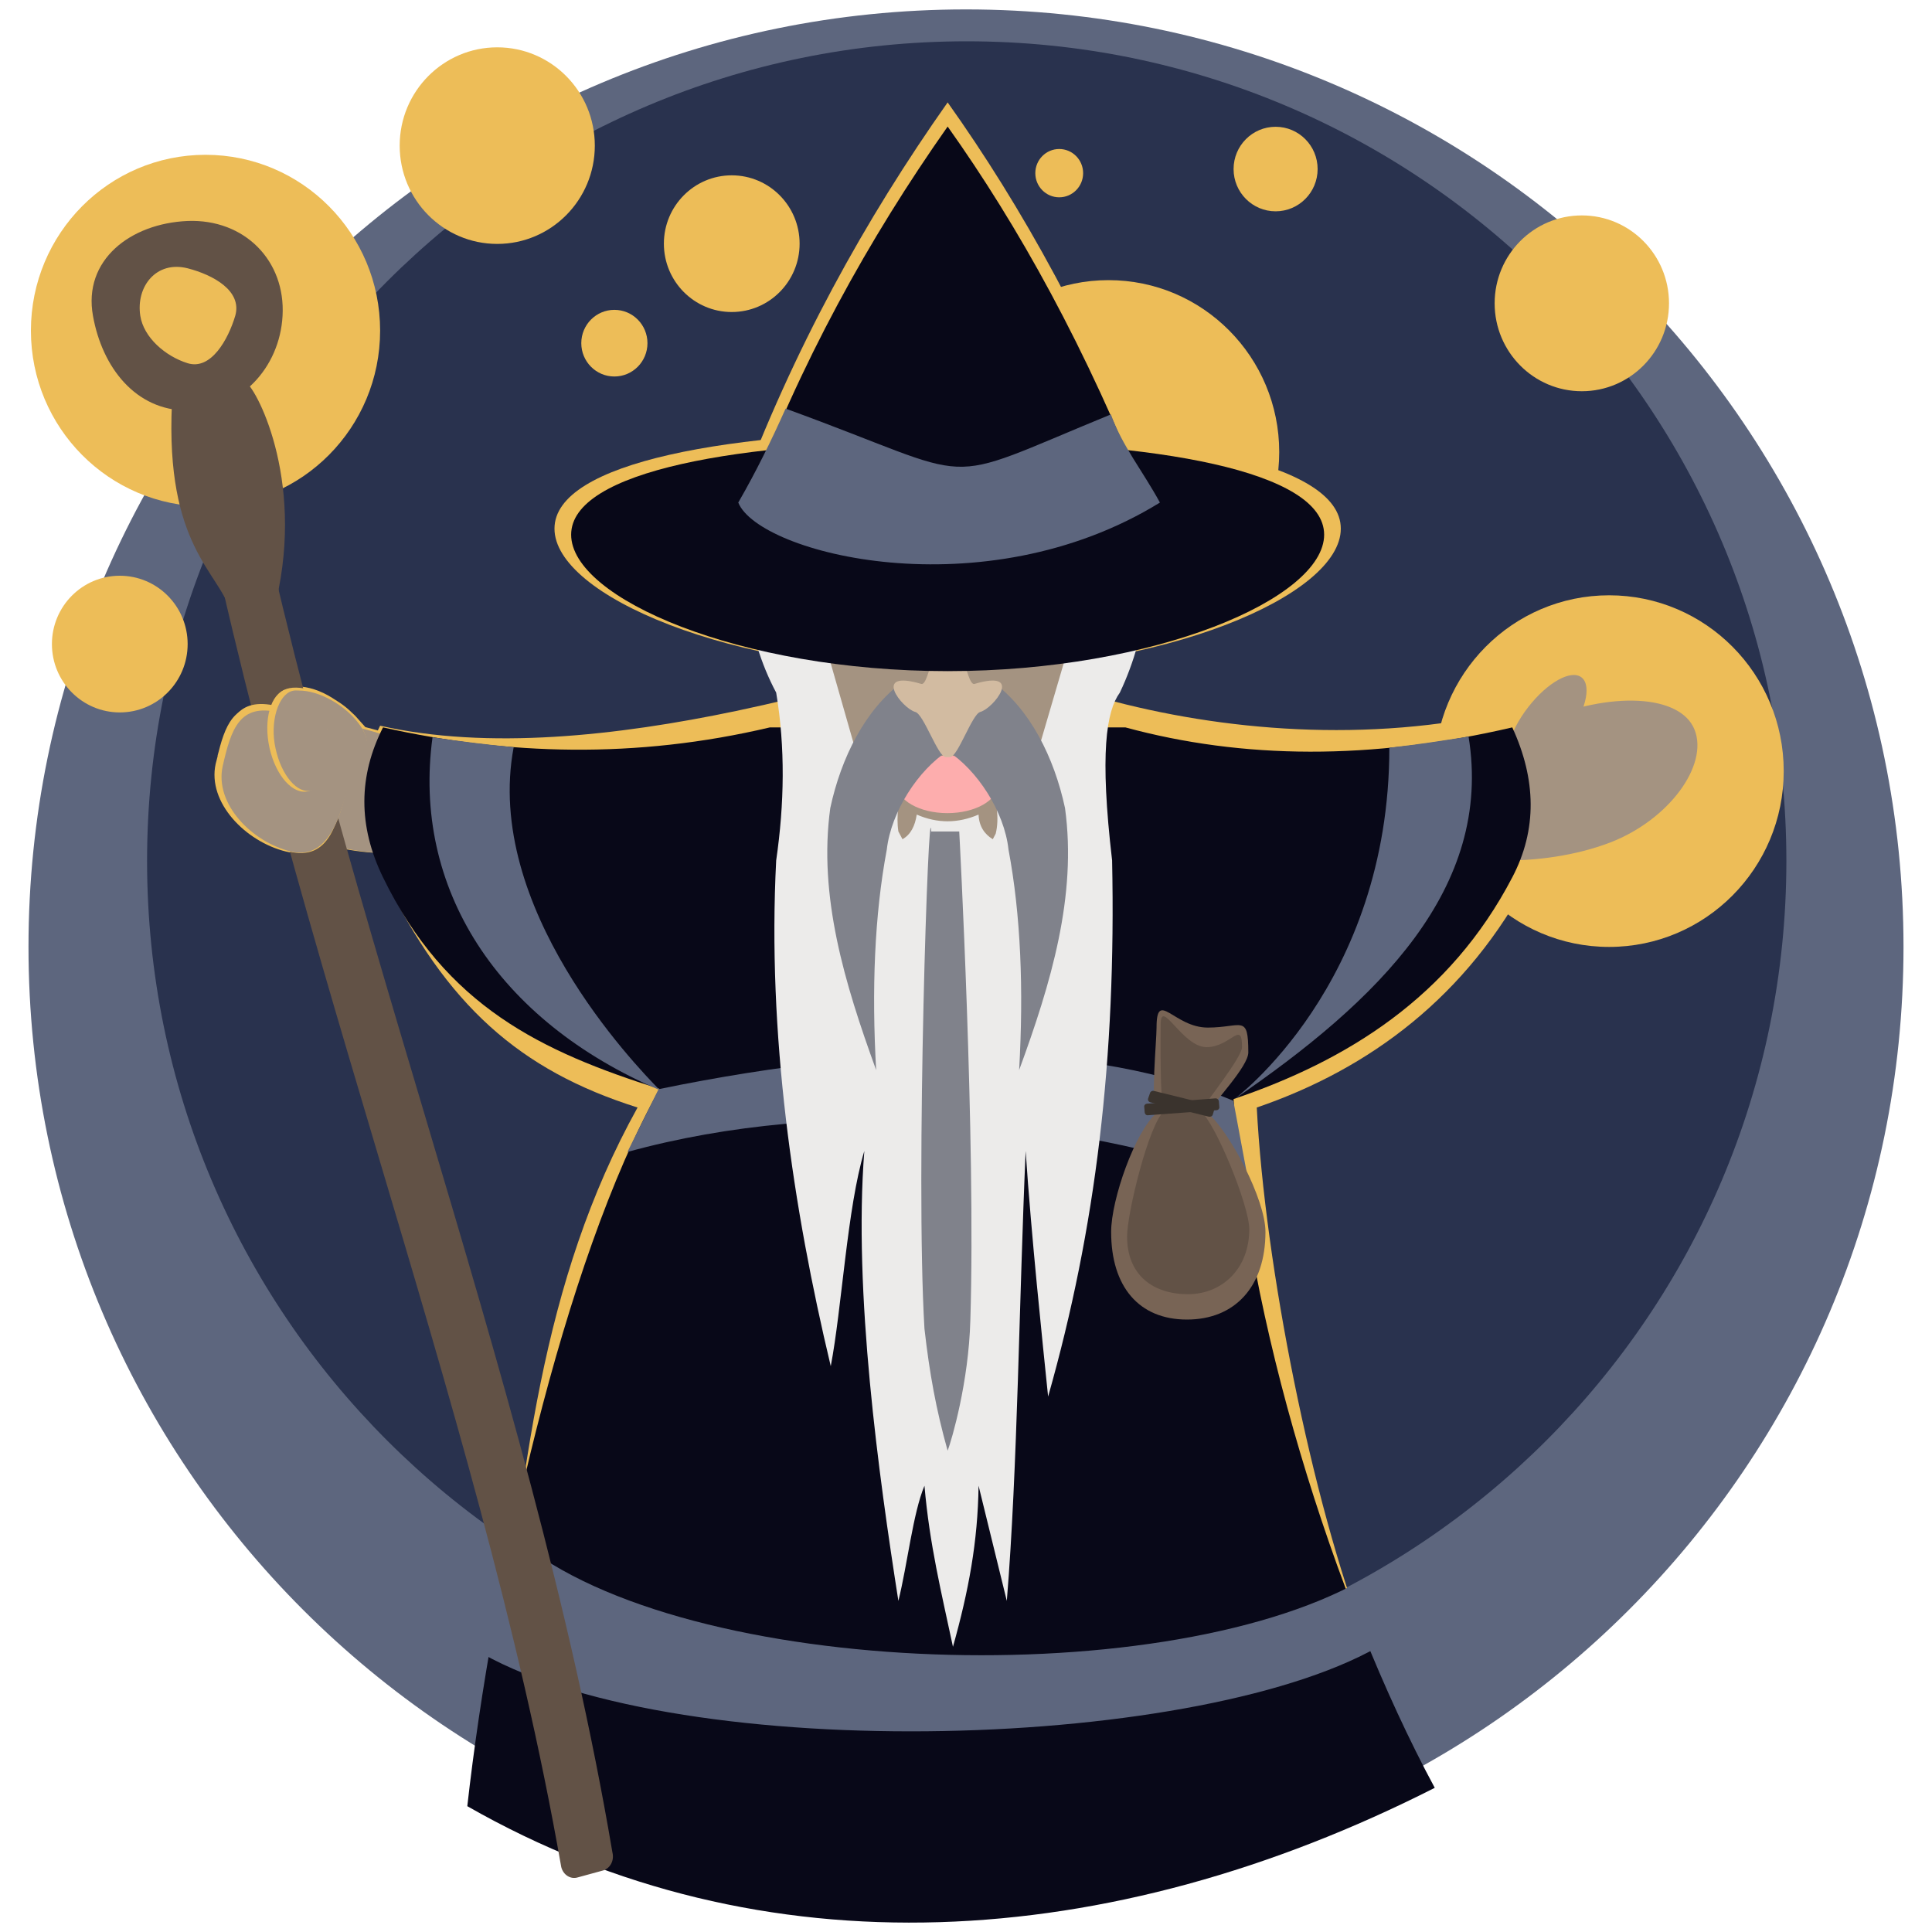
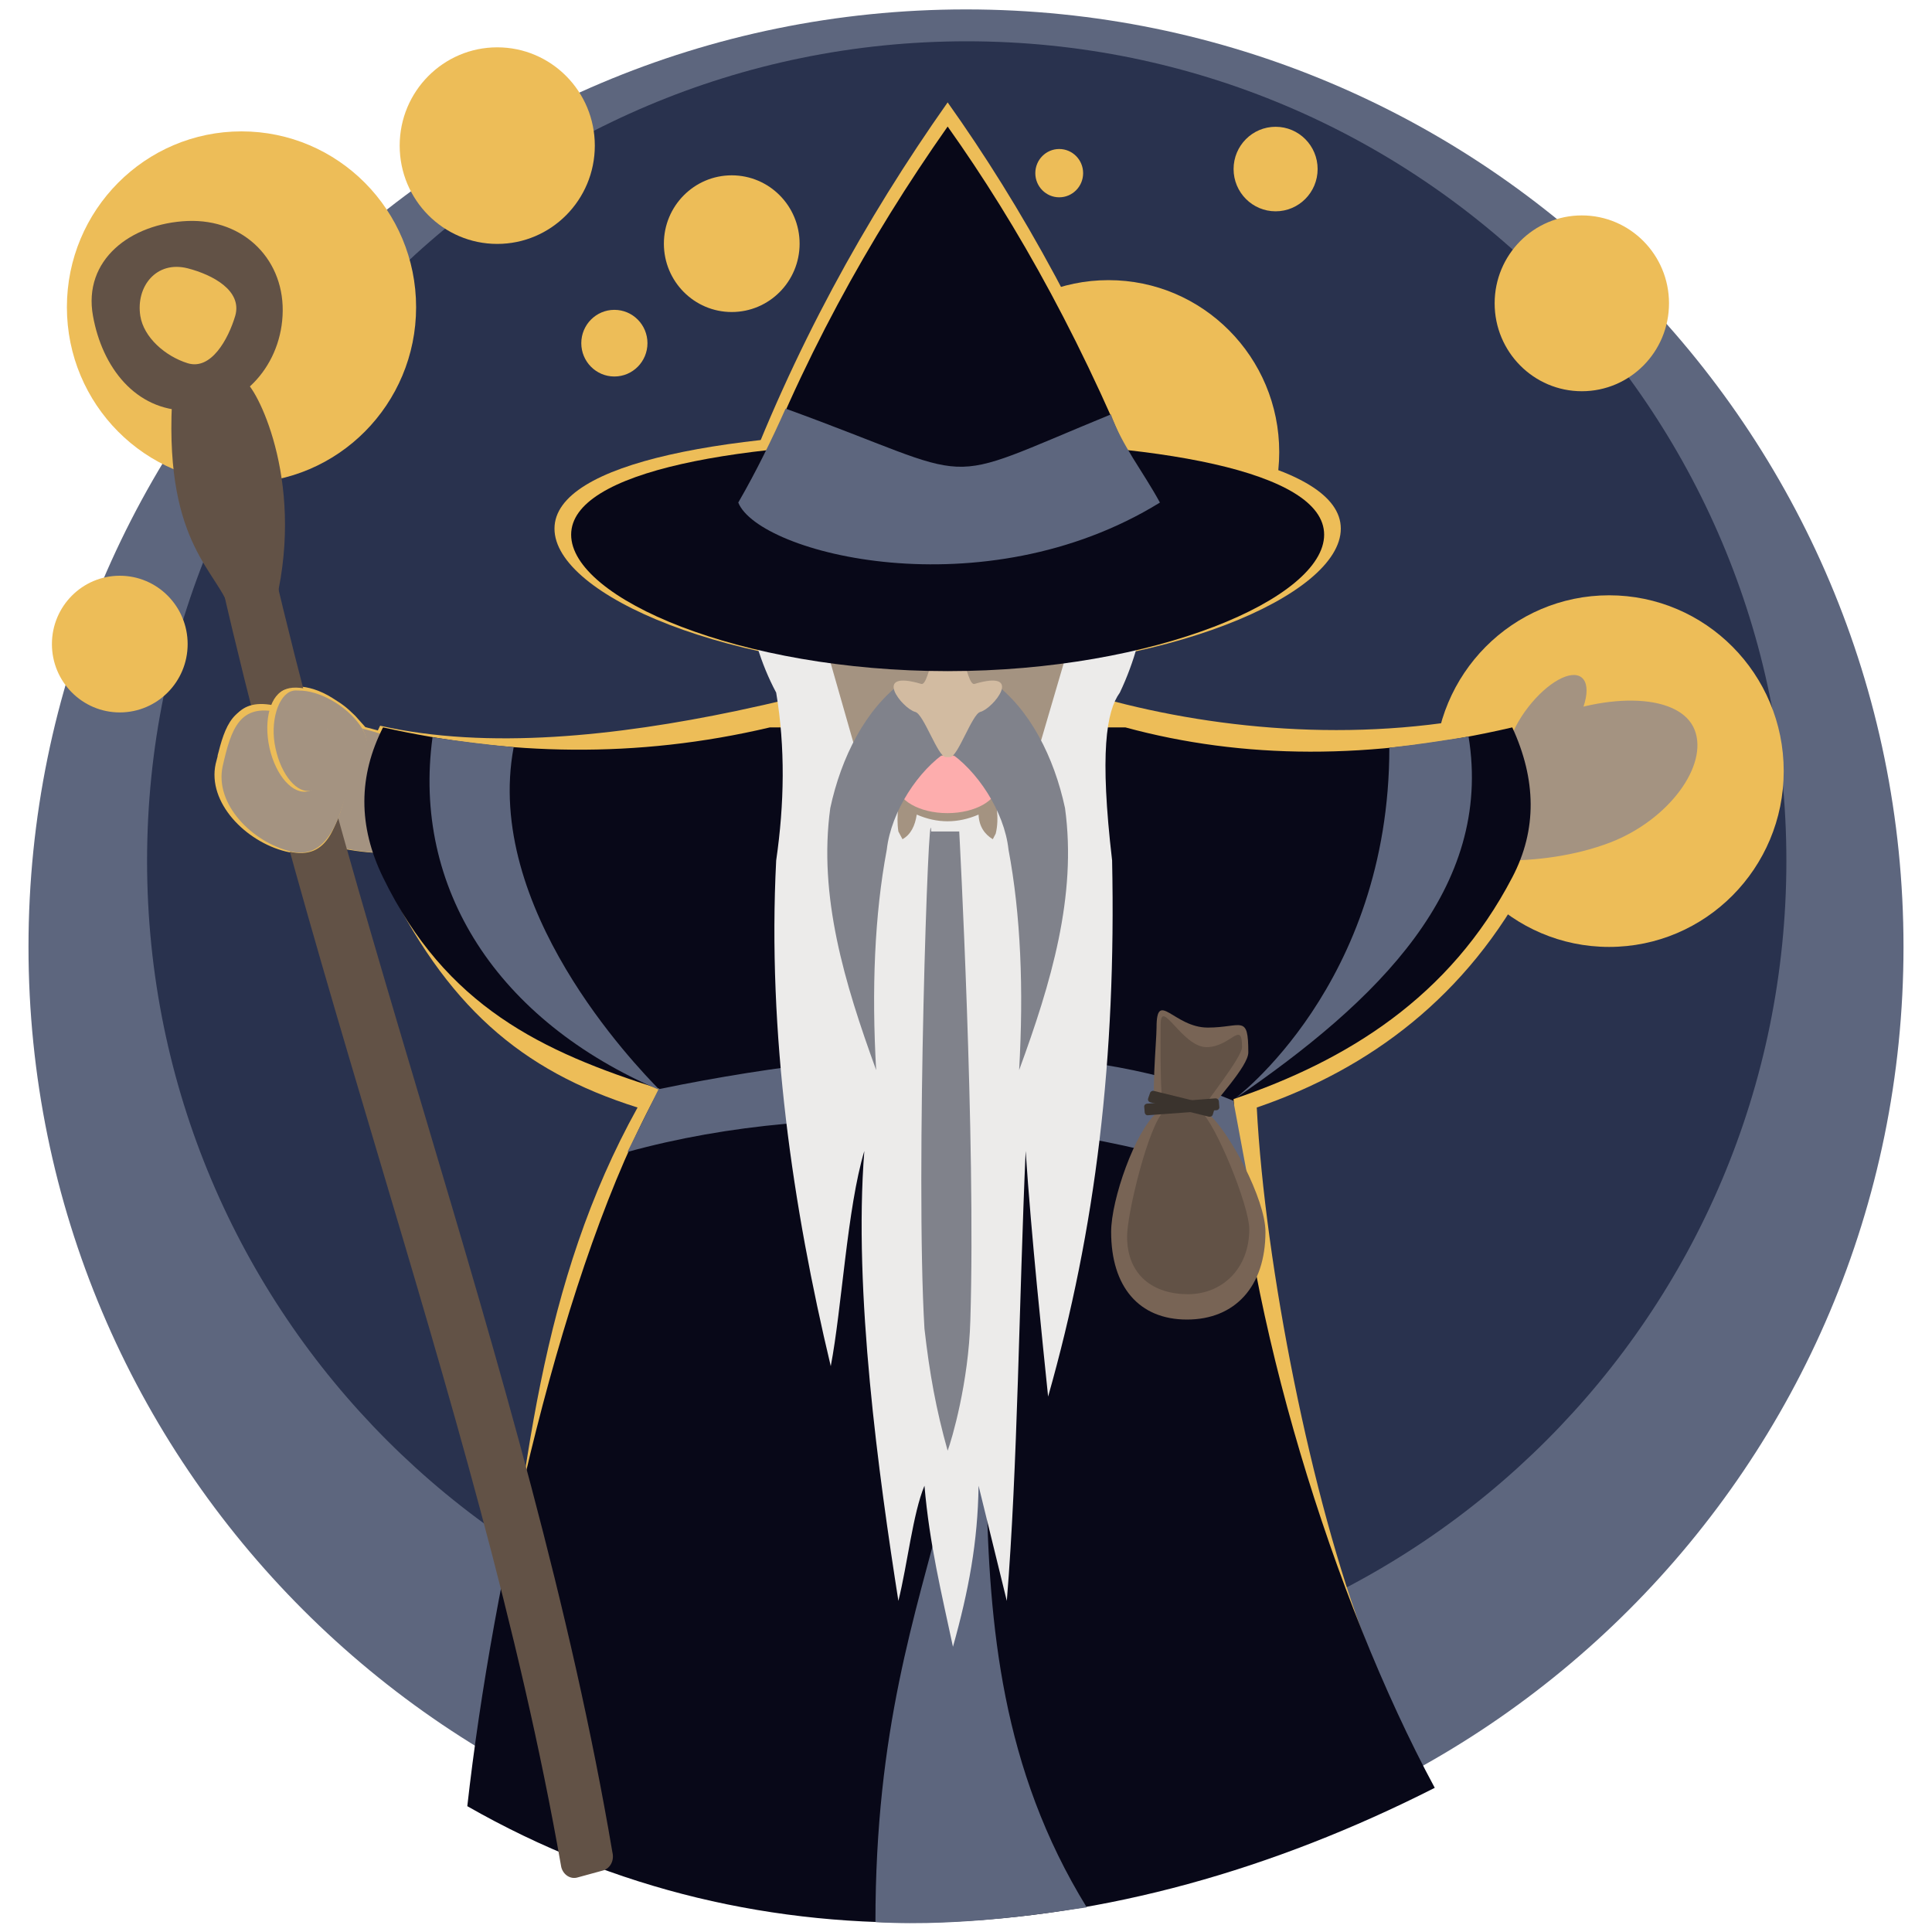
<svg xmlns="http://www.w3.org/2000/svg" width="100%" height="100%" viewBox="0 0 8 8" version="1.1" xml:space="preserve" style="fill-rule:evenodd;clip-rule:evenodd;stroke-linejoin:round;stroke-miterlimit:2;">
  <g>
    <g>
+       <circle cx="4" cy="3.921" r="3.882" style="fill:#5d667e;" />
+       <circle cx="4.003" cy="3.565" r="3.394" style="fill:#29324e;" />
+       <path d="M1.136,2.935c-0.006,-0.021 -0.005,-0.041 0.004,-0.056c0.029,-0.05 0.137,-0.052 0.236,0.011c0.045,0.028 0.058,0.038 0.095,0.074l0.042,0.047c0.288,0.07 0.463,0.228 0.432,0.367c-0.03,0.138 -0.289,0.195 -0.577,0.125c-0.013,-0.003 -0.026,-0.007 -0.039,-0.01c-0.033,0.034 -0.079,0.049 -0.145,0.033c-0.167,-0.041 -0.326,-0.203 -0.291,-0.363c0.003,-0.01 0.005,-0.021 0.008,-0.031c-0,-0.002 0,-0.004 0.001,-0.007c0.001,-0.004 0.002,-0.008 0.003,-0.011c0.033,-0.132 0.078,-0.216 0.227,-0.18c0.001,0 0.003,0 0.004,0.001Z" style="fill:#edbd58;" />
      <g>
+         <path d="M3.924,1.784c0.899,0 1.628,0.129 1.628,0.405c0,0.276 -0.729,0.59 -1.628,0.59c-0.899,-0 -1.628,-0.314 -1.628,-0.59c-0,-0.276 0.729,-0.405 1.628,-0.405Z" style="fill:#edbd58;" />
+         <path d="M3.924,0.424c0.303,0.426 0.599,0.952 0.868,1.637c-0.265,0.347 -1.479,0.308 -1.736,0c0.229,-0.615 0.526,-1.152 0.868,-1.637Z" style="fill:#edbd58;" />
+       </g>
+       <path d="M3.925,3.005l0.645,-0.112c0.486,0.133 1.093,0.187 1.677,0.051c0.098,0.216 0.193,0.486 0.089,0.684c-0.26,0.497 -0.664,0.798 -1.132,0.958c0.034,0.656 0.227,1.627 0.452,2.212c0.078,0.204 -2.376,0.923 -3.597,0.223c0.105,-0.928 0.18,-1.713 0.581,-2.435c-0.488,-0.154 -0.792,-0.423 -1.052,-0.958c-0.104,-0.213 -0.115,-0.421 -0.014,-0.623c0.446,0.101 0.982,0.042 1.474,-0.061c0.076,-0.016 0.151,-0.033 0.226,-0.051l0.651,0.112Z" style="fill:#edbd58;" />
+       <ellipse cx="6.663" cy="3.193" rx="0.723" ry="0.728" style="fill:#edbd58;" />
+       <ellipse cx="1" cy="1.272" rx="0.723" ry="0.728" style="fill:#edbd58;" />
+       <ellipse cx="6.55" cy="1.256" rx="0.361" ry="0.364" style="fill:#edbd58;" />
+       <ellipse cx="3.03" cy="1.009" rx="0.281" ry="0.283" style="fill:#edbd58;" />
+       <ellipse cx="0.496" cy="2.667" rx="0.281" ry="0.283" style="fill:#edbd58;" />
+       <ellipse cx="5.282" cy="0.7" rx="0.174" ry="0.175" style="fill:#edbd58;" />
+       <ellipse cx="4.59" cy="1.872" rx="0.707" ry="0.712" style="fill:#edbd58;" />
+       <ellipse cx="2.059" cy="0.603" rx="0.404" ry="0.407" style="fill:#edbd58;" />
+       <path d="M1.946,3.382c-0.03,0.135 -0.282,0.189 -0.562,0.122c-0.28,-0.068 -0.483,-0.233 -0.453,-0.368c0.03,-0.134 0.281,-0.189 0.561,-0.121c0.28,0.067 0.483,0.232 0.454,0.367Z" style="fill:#a49381;" />
+       <path d="M5.937,3.488c0.053,0.087 0.442,0.112 0.732,0c0.242,-0.094 0.406,-0.319 0.348,-0.466c-0.058,-0.147 -0.348,-0.162 -0.646,-0.034c-0.298,0.129 -0.517,0.364 -0.434,0.5Z" style="fill:#a49381;" />
+       <path d="M6.55,2.806c-0.043,-0.036 -0.142,0.019 -0.222,0.122c-0.08,0.103 -0.11,0.216 -0.067,0.252c0.043,0.036 0.142,-0.018 0.222,-0.121c0.08,-0.104 0.11,-0.217 0.067,-0.253Z" style="fill:#a49381;" />
+       <path d="M3.188,3.012l1.472,-0c0.486,0.132 1.018,0.136 1.602,-0c0.099,0.215 0.104,0.423 0,0.621c-0.259,0.497 -0.685,0.759 -1.154,0.918c0.046,0.884 0.412,2.071 0.833,2.852c-1.348,0.684 -2.785,0.774 -4.006,0.076c0.104,-0.928 0.395,-2.249 0.796,-2.97c-0.488,-0.154 -0.885,-0.342 -1.145,-0.876c-0.104,-0.213 -0.102,-0.42 -0,-0.621c0.515,0.115 1.047,0.131 1.602,-0Z" style="fill:#080818;" />
+       <ellipse cx="3.924" cy="2.763" rx="0.585" ry="0.763" style="fill:#a49381;" />
+       <ellipse cx="3.923" cy="3.248" rx="0.209" ry="0.119" style="fill:#fdadad;" />
+       <path d="M5.107,4.558c-0.579,-0.242 -1.381,-0.253 -2.38,-0.048l-0.129,0.26c0.842,-0.232 1.832,-0.145 2.571,0.121l-0.062,-0.333Z" style="fill:#5d667e;" />
+       <path d="M1.791,3.053c-0.085,0.625 0.268,1.173 0.941,1.461c-0.106,-0.108 -0.73,-0.757 -0.605,-1.42c-0.115,-0.011 -0.227,-0.025 -0.336,-0.041Z" style="fill:#5d667e;" />
+       <path d="M4.5,7.898c-0.707,-1.148 -0.203,-2.368 -0.594,-3.398c0.384,1.574 -0.281,1.858 -0.281,3.459c0.375,0.023 0.79,-0.05 0.875,-0.061Z" style="fill:#5d667e;" />
+       <path d="M6.081,3.05c0.102,0.628 -0.374,1.094 -0.971,1.502c-0,-0 0.643,-0.474 0.643,-1.456c0.126,-0.014 0.204,-0.027 0.328,-0.046Z" style="fill:#5d667e;" />
+       <path d="M4.755,2.478c-0.025,0.13 -0.056,0.26 -0.118,0.39c-0.056,0.077 -0.084,0.25 -0.032,0.695c0.017,0.818 -0.067,1.523 -0.265,2.22c-0.024,-0.235 -0.069,-0.659 -0.093,-1.017c-0.027,0.61 -0.033,1.311 -0.078,1.863l-0.117,-0.477c-0.003,0.232 -0.041,0.435 -0.106,0.667c-0.048,-0.225 -0.097,-0.424 -0.118,-0.667c-0.048,0.115 -0.07,0.324 -0.108,0.477c-0.081,-0.517 -0.187,-1.279 -0.141,-1.863c-0.071,0.235 -0.093,0.651 -0.139,0.891c-0.157,-0.657 -0.263,-1.376 -0.226,-2.094c0.034,-0.235 0.038,-0.467 -0,-0.695c-0.065,-0.122 -0.103,-0.253 -0.121,-0.39l0.208,-0.217l0.233,0.815l0.182,-0.208l0.208,0.165l0.208,-0.165l0.176,0.208l0.239,-0.815l0.208,0.217Zm-1.021,0.765c-0.011,0.068 -0.024,0.136 -0.014,0.2l0.017,0.032c0.034,-0.019 0.052,-0.055 0.059,-0.102c0.085,0.037 0.17,0.037 0.256,0c0.002,0.048 0.024,0.081 0.059,0.102l0.012,-0.023c0.016,-0.064 0.002,-0.136 -0.015,-0.209l-0.184,-0.14l-0.19,0.14Z" style="fill:#ecebea;" />
+       <g>
+         <path d="M3.856,3.443l0.116,0c-0,0 0.069,1.276 0.046,2.024c-0.007,0.257 -0.077,0.495 -0.094,0.54c-0.048,-0.171 -0.075,-0.32 -0.096,-0.505c-0.038,-0.636 0.018,-2.251 0.028,-2.059Z" style="fill:#80828b;" />
        <g>
-           <circle cx="4" cy="3.921" r="3.882" style="fill:#5d667e;" />
-           <circle cx="4.003" cy="3.565" r="3.394" style="fill:#29324e;" />
-           <path d="M1.136,2.935c-0.006,-0.021 -0.005,-0.041 0.004,-0.056c0.029,-0.05 0.137,-0.052 0.236,0.011c0.045,0.028 0.058,0.038 0.095,0.074l0.042,0.047c0.288,0.07 0.463,0.228 0.432,0.367c-0.03,0.138 -0.289,0.195 -0.577,0.125c-0.013,-0.003 -0.026,-0.007 -0.039,-0.01c-0.033,0.034 -0.079,0.049 -0.145,0.033c-0.167,-0.041 -0.326,-0.203 -0.291,-0.363c0.003,-0.01 0.005,-0.021 0.008,-0.031c-0,-0.002 0,-0.004 0.001,-0.007c0.001,-0.004 0.002,-0.008 0.003,-0.011c0.033,-0.132 0.078,-0.216 0.227,-0.18c0.001,0 0.003,0 0.004,0.001Z" style="fill:#edbd58;" />
-           <g>
-             <path d="M3.924,1.784c0.899,0 1.628,0.129 1.628,0.405c0,0.276 -0.729,0.59 -1.628,0.59c-0.899,-0 -1.628,-0.314 -1.628,-0.59c-0,-0.276 0.729,-0.405 1.628,-0.405Z" style="fill:#edbd58;" />
-             <path d="M3.924,0.424c0.303,0.426 0.599,0.952 0.868,1.637c-0.265,0.347 -1.479,0.308 -1.736,0c0.229,-0.615 0.526,-1.152 0.868,-1.637Z" style="fill:#edbd58;" />
-           </g>
-           <path d="M3.925,3.005l0.645,-0.112c0.486,0.133 1.093,0.187 1.677,0.051c0.098,0.216 0.193,0.486 0.089,0.684c-0.26,0.497 -0.664,0.798 -1.132,0.958c0.034,0.656 0.227,1.627 0.452,2.212c0.078,0.204 -2.376,0.923 -3.597,0.223c0.105,-0.928 0.18,-1.713 0.581,-2.435c-0.488,-0.154 -0.792,-0.423 -1.052,-0.958c-0.104,-0.213 -0.115,-0.421 -0.014,-0.623c0.446,0.101 0.982,0.042 1.474,-0.061c0.076,-0.016 0.151,-0.033 0.226,-0.051l0.651,0.112Z" style="fill:#edbd58;" />
-           <ellipse cx="6.663" cy="3.193" rx="0.723" ry="0.728" style="fill:#edbd58;" />
-           <ellipse cx="0.851" cy="1.369" rx="0.723" ry="0.728" style="fill:#edbd58;" />
-           <ellipse cx="6.55" cy="1.256" rx="0.361" ry="0.364" style="fill:#edbd58;" />
-           <ellipse cx="3.03" cy="1.009" rx="0.281" ry="0.283" style="fill:#edbd58;" />
-           <ellipse cx="0.496" cy="2.667" rx="0.281" ry="0.283" style="fill:#edbd58;" />
-           <ellipse cx="5.282" cy="0.7" rx="0.174" ry="0.175" style="fill:#edbd58;" />
-           <ellipse cx="4.59" cy="1.872" rx="0.707" ry="0.712" style="fill:#edbd58;" />
-           <ellipse cx="2.059" cy="0.603" rx="0.404" ry="0.407" style="fill:#edbd58;" />
-           <path d="M1.946,3.382c-0.03,0.135 -0.282,0.189 -0.562,0.122c-0.28,-0.068 -0.483,-0.233 -0.453,-0.368c0.03,-0.134 0.281,-0.189 0.561,-0.121c0.28,0.067 0.483,0.232 0.454,0.367Z" style="fill:#a49381;" />
-           <path d="M5.937,3.488c0.053,0.087 0.442,0.112 0.732,0c0.242,-0.094 0.406,-0.319 0.348,-0.466c-0.058,-0.147 -0.348,-0.162 -0.646,-0.034c-0.298,0.129 -0.517,0.364 -0.434,0.5Z" style="fill:#a49381;" />
-           <path d="M6.55,2.806c-0.043,-0.036 -0.142,0.019 -0.222,0.122c-0.08,0.103 -0.11,0.216 -0.067,0.252c0.043,0.036 0.142,-0.018 0.222,-0.121c0.08,-0.104 0.11,-0.217 0.067,-0.253Z" style="fill:#a49381;" />
-           <path d="M3.188,3.012l1.472,-0c0.486,0.132 1.018,0.136 1.602,-0c0.099,0.215 0.104,0.423 0,0.621c-0.259,0.497 -0.685,0.759 -1.154,0.918c0.046,0.884 0.412,2.071 0.833,2.852c-1.348,0.684 -2.785,0.774 -4.006,0.076c0.104,-0.928 0.395,-2.249 0.796,-2.97c-0.488,-0.154 -0.885,-0.342 -1.145,-0.876c-0.104,-0.213 -0.102,-0.42 -0,-0.621c0.515,0.115 1.047,0.131 1.602,-0Z" style="fill:#080818;" />
-           <ellipse cx="3.924" cy="2.763" rx="0.585" ry="0.763" style="fill:#a49381;" />
-           <ellipse cx="3.923" cy="3.248" rx="0.209" ry="0.119" style="fill:#fdadad;" />
-           <path d="M5.107,4.558c-0.579,-0.242 -1.381,-0.253 -2.38,-0.048l-0.129,0.26c0.842,-0.232 1.832,-0.145 2.571,0.121l-0.062,-0.333Z" style="fill:#5d667e;" />
-           <path d="M1.791,3.053c-0.085,0.625 0.268,1.173 0.941,1.461c-0.106,-0.108 -0.73,-0.757 -0.605,-1.42c-0.115,-0.011 -0.227,-0.025 -0.336,-0.041Z" style="fill:#5d667e;" />
-           <path d="M6.081,3.05c0.102,0.628 -0.374,1.094 -0.971,1.502c-0,-0 0.643,-0.474 0.643,-1.456c0.126,-0.014 0.204,-0.027 0.328,-0.046Z" style="fill:#5d667e;" />
-           <path d="M5.739,6.8c-0.73,0.45 -2.907,0.515 -3.741,0.048l0.111,-0.501c0.656,0.597 2.68,0.672 3.529,0.197l0.101,0.256Z" style="fill:#5d667e;" />
-           <path d="M4.755,2.478c-0.025,0.13 -0.056,0.26 -0.118,0.39c-0.056,0.077 -0.084,0.25 -0.032,0.695c0.017,0.818 -0.067,1.523 -0.265,2.22c-0.024,-0.235 -0.069,-0.659 -0.093,-1.017c-0.027,0.61 -0.033,1.311 -0.078,1.863l-0.117,-0.477c-0.003,0.232 -0.041,0.435 -0.106,0.667c-0.048,-0.225 -0.097,-0.424 -0.118,-0.667c-0.048,0.115 -0.07,0.324 -0.108,0.477c-0.081,-0.517 -0.187,-1.279 -0.141,-1.863c-0.071,0.235 -0.093,0.651 -0.139,0.891c-0.157,-0.657 -0.263,-1.376 -0.226,-2.094c0.034,-0.235 0.038,-0.467 -0,-0.695c-0.065,-0.122 -0.103,-0.253 -0.121,-0.39l0.208,-0.217l0.233,0.815l0.182,-0.208l0.208,0.165l0.208,-0.165l0.176,0.208l0.239,-0.815l0.208,0.217Zm-1.021,0.765c-0.011,0.068 -0.024,0.136 -0.014,0.2l0.017,0.032c0.034,-0.019 0.052,-0.055 0.059,-0.102c0.085,0.037 0.17,0.037 0.256,0c0.002,0.048 0.024,0.081 0.059,0.102l0.012,-0.023c0.016,-0.064 0.002,-0.136 -0.015,-0.209l-0.184,-0.14l-0.19,0.14Z" style="fill:#ecebea;" />
-           <g>
-             <path d="M3.856,3.443l0.116,0c-0,0 0.069,1.276 0.046,2.024c-0.007,0.257 -0.077,0.495 -0.094,0.54c-0.048,-0.171 -0.075,-0.32 -0.096,-0.505c-0.038,-0.636 0.018,-2.251 0.028,-2.059Z" style="fill:#80828b;" />
-             <g>
-               <path d="M3.438,3.346c-0.05,0.364 0.059,0.725 0.19,1.085c-0.019,-0.332 -0.007,-0.642 0.044,-0.913c0.018,-0.158 0.131,-0.33 0.252,-0.408l0,-0.121c-0.046,-0.009 -0.059,-0.055 -0.087,-0.077c-0.04,-0.03 -0.086,-0.041 -0.1,-0.088c-0.153,0.112 -0.254,0.312 -0.299,0.522Z" style="fill:#80828b;" />
-               <path d="M4.41,3.346c0.05,0.364 -0.058,0.725 -0.19,1.085c0.019,-0.332 0.007,-0.642 -0.044,-0.913c-0.017,-0.158 -0.131,-0.331 -0.252,-0.408l0,-0.121c0.046,-0.009 0.059,-0.055 0.088,-0.077c0.039,-0.03 0.086,-0.041 0.099,-0.088c0.154,0.112 0.254,0.312 0.299,0.522Z" style="fill:#80828b;" />
-             </g>
-           </g>
-           <path d="M3.925,2.588c0.003,-0.001 0.006,-0.002 0.009,-0.002c0.039,0 0.066,0.256 0.101,0.246c0.209,-0.062 0.078,0.102 0.024,0.116c-0.034,0.009 -0.093,0.187 -0.125,0.187l-0.018,-0c-0.032,-0 -0.091,-0.178 -0.126,-0.187c-0.054,-0.014 -0.184,-0.178 0.025,-0.116c0.035,0.01 0.062,-0.246 0.101,-0.246c0.003,0 0.006,0.001 0.009,0.002Z" style="fill:#d2bba1;" />
-           <g>
-             <path d="M3.924,1.827c0.86,-0 1.559,0.123 1.559,0.387c-0,0.264 -0.699,0.565 -1.559,0.565c-0.86,-0 -1.559,-0.301 -1.559,-0.565c0,-0.264 0.699,-0.387 1.559,-0.387Z" style="fill:#080818;" />
-             <path d="M3.924,0.524c0.29,0.408 0.573,0.912 0.831,1.568c-0.254,0.332 -1.416,0.294 -1.662,-0c0.219,-0.589 0.504,-1.103 0.831,-1.568Z" style="fill:#080818;" />
-           </g>
-           <g>
-             <path d="M0.961,1.536c-0.008,-0.033 -0.038,-0.052 -0.068,-0.044l-0.106,0.03c-0.029,0.008 -0.046,0.041 -0.038,0.073c0.398,2.213 1.229,4.158 1.575,6.136c0.008,0.032 0.038,0.052 0.068,0.043l0.106,-0.029c0.029,-0.009 0.046,-0.041 0.038,-0.074c-0.343,-2.026 -1.188,-4.018 -1.575,-6.135Z" style="fill:#625246;" />
-             <path d="M1.154,2.439c0.099,-0.503 -0.113,-0.867 -0.143,-0.859l-0.077,-0.013l-0.148,0.041c-0.03,0.007 -0.076,0.057 -0.074,0.062c-0.028,0.593 0.194,0.696 0.244,0.864c0.001,0.005 0.026,0.003 0.055,-0.005l0.107,-0.029c0.029,-0.008 0.037,-0.056 0.036,-0.061Z" style="fill:#625246;" />
-             <path d="M0.777,0.915c0.236,-0.009 0.406,0.165 0.393,0.393c-0.012,0.216 -0.176,0.392 -0.393,0.392c-0.216,0 -0.354,-0.179 -0.392,-0.392c-0.042,-0.231 0.155,-0.383 0.392,-0.393Zm0,0.196c0.105,0.027 0.227,0.093 0.197,0.197c-0.029,0.097 -0.1,0.226 -0.197,0.196c-0.093,-0.029 -0.182,-0.107 -0.196,-0.196c-0.019,-0.121 0.066,-0.23 0.196,-0.197Z" style="fill:#625246;" />
-           </g>
-           <path d="M1.148,2.935c-0.006,-0.021 -0.005,-0.04 0.004,-0.056c0.029,-0.05 0.133,-0.04 0.232,0.023c0.099,0.063 0.156,0.155 0.127,0.206c-0.014,0.023 -0.045,0.034 -0.084,0.031c0.012,0.034 0.015,0.071 0.006,0.11c-0.035,0.16 -0.069,0.317 -0.237,0.277c-0.167,-0.041 -0.326,-0.203 -0.29,-0.363c0.035,-0.159 0.071,-0.269 0.238,-0.229c0.002,0 0.003,0.001 0.004,0.001Z" style="fill:#edbd58;" />
-           <path d="M1.164,2.893c0.03,-0.051 0.132,-0.043 0.228,0.018c0.096,0.062 0.151,0.153 0.121,0.204c-0.029,0.051 -0.131,0.043 -0.228,-0.019c-0.096,-0.061 -0.15,-0.152 -0.121,-0.203Z" style="fill:#a49381;" />
-           <path d="M4.803,2.081c-0.73,0.45 -1.661,0.212 -1.746,-0c0.075,-0.13 0.138,-0.259 0.196,-0.389c0.837,0.304 0.603,0.329 1.347,0.024c0.047,0.131 0.131,0.233 0.203,0.365Z" style="fill:#5d667e;" />
-           <g>
-             <path d="M4.789,4.609c-0.025,-0.046 0,-0.296 0,-0.354c0,-0.161 0.072,-0 0.212,-0c0.141,-0 0.168,-0.058 0.168,0.103c-0,0.058 -0.142,0.205 -0.168,0.251c0.089,0.075 0.239,0.357 0.239,0.492c0,0.227 -0.127,0.363 -0.325,0.363c-0.199,0 -0.314,-0.136 -0.314,-0.363c-0,-0.135 0.1,-0.417 0.188,-0.492Z" style="fill:#786455;" />
-             <path d="M4.82,4.601c-0.018,-0.033 -0.014,-0.317 -0.014,-0.358c-0,-0.115 0.089,0.093 0.19,0.093c0.1,-0 0.147,-0.115 0.147,-0c0,0.042 -0.153,0.232 -0.171,0.265c0.063,0.054 0.201,0.392 0.201,0.489c-0,0.163 -0.112,0.269 -0.254,0.269c-0.142,-0 -0.252,-0.077 -0.252,-0.239c-0,-0.097 0.09,-0.465 0.153,-0.519Z" style="fill:#625246;" />
-             <path d="M5.047,4.559c-0.001,-0.006 -0.007,-0.011 -0.013,-0.011l-0.285,0.022c-0.007,0.001 -0.012,0.007 -0.011,0.013l0.002,0.024c0.001,0.007 0.007,0.012 0.013,0.011l0.286,-0.021c0.006,-0.001 0.011,-0.007 0.01,-0.013l-0.002,-0.025Z" style="fill:#3a332d;" />
-             <path d="M5.029,4.592c0.002,-0.007 -0.001,-0.013 -0.008,-0.015l-0.244,-0.06c-0.006,-0.001 -0.013,0.002 -0.015,0.009l-0.008,0.023c-0.002,0.007 0.002,0.013 0.008,0.015l0.244,0.06c0.007,0.001 0.014,-0.002 0.016,-0.009l0.007,-0.023Z" style="fill:#3a332d;" />
-           </g>
-           <ellipse cx="2.544" cy="1.421" rx="0.137" ry="0.138" style="fill:#edbd58;" />
-           <ellipse cx="4.386" cy="0.717" rx="0.099" ry="0.1" style="fill:#edbd58;" />
-           <path d="M1.443,3.231c-0.034,0.154 -0.067,0.306 -0.236,0.265c-0.17,-0.041 -0.332,-0.2 -0.298,-0.354c0.034,-0.153 0.07,-0.259 0.239,-0.218c0.169,0.041 0.33,0.154 0.295,0.307Z" style="fill:#edbd58;" />
-           <path d="M1.453,3.203c-0.035,0.156 -0.085,0.362 -0.248,0.323c-0.162,-0.039 -0.317,-0.197 -0.283,-0.353c0.035,-0.155 0.07,-0.262 0.233,-0.223c0.162,0.04 0.332,0.098 0.298,0.253Z" style="fill:#a49381;" />
-           <path d="M1.184,2.855c0.063,-0.017 0.135,0.064 0.161,0.18c0.026,0.116 -0.004,0.225 -0.068,0.241c-0.063,0.017 -0.135,-0.063 -0.161,-0.179c-0.026,-0.117 0.005,-0.225 0.068,-0.242Z" style="fill:#edbd58;" />
-           <path d="M1.21,2.861c0.057,-0.016 0.125,0.068 0.15,0.179c0.024,0.112 -0.014,0.218 -0.071,0.233c-0.057,0.016 -0.124,-0.062 -0.148,-0.174c-0.025,-0.111 0.012,-0.223 0.069,-0.238Z" style="fill:#a49381;" />
+           <path d="M3.438,3.346c-0.05,0.364 0.059,0.725 0.19,1.085c-0.019,-0.332 -0.007,-0.642 0.044,-0.913c0.018,-0.158 0.131,-0.33 0.252,-0.408l0,-0.121c-0.046,-0.009 -0.059,-0.055 -0.087,-0.077c-0.04,-0.03 -0.086,-0.041 -0.1,-0.088c-0.153,0.112 -0.254,0.312 -0.299,0.522Z" style="fill:#80828b;" />
+           <path d="M4.41,3.346c0.05,0.364 -0.058,0.725 -0.19,1.085c0.019,-0.332 0.007,-0.642 -0.044,-0.913c-0.017,-0.158 -0.131,-0.331 -0.252,-0.408l0,-0.121c0.046,-0.009 0.059,-0.055 0.088,-0.077c0.039,-0.03 0.086,-0.041 0.099,-0.088c0.154,0.112 0.254,0.312 0.299,0.522Z" style="fill:#80828b;" />
        </g>
      </g>
+       <path d="M3.925,2.588c0.003,-0.001 0.006,-0.002 0.009,-0.002c0.039,0 0.066,0.256 0.101,0.246c0.209,-0.062 0.078,0.102 0.024,0.116c-0.034,0.009 -0.093,0.187 -0.125,0.187l-0.018,-0c-0.032,-0 -0.091,-0.178 -0.126,-0.187c-0.054,-0.014 -0.184,-0.178 0.025,-0.116c0.035,0.01 0.062,-0.246 0.101,-0.246c0.003,0 0.006,0.001 0.009,0.002Z" style="fill:#d2bba1;" />
+       <g>
+         <path d="M3.924,1.827c0.86,-0 1.559,0.123 1.559,0.387c-0,0.264 -0.699,0.565 -1.559,0.565c-0.86,-0 -1.559,-0.301 -1.559,-0.565c0,-0.264 0.699,-0.387 1.559,-0.387Z" style="fill:#080818;" />
+         <path d="M3.924,0.524c0.29,0.408 0.573,0.912 0.831,1.568c-0.254,0.332 -1.416,0.294 -1.662,-0c0.219,-0.589 0.504,-1.103 0.831,-1.568Z" style="fill:#080818;" />
+       </g>
+       <g>
+         <path d="M0.961,1.536c-0.008,-0.033 -0.038,-0.052 -0.068,-0.044l-0.106,0.03c-0.029,0.008 -0.046,0.041 -0.038,0.073c0.398,2.213 1.229,4.158 1.575,6.136c0.008,0.032 0.038,0.052 0.068,0.043l0.106,-0.029c0.029,-0.009 0.046,-0.041 0.038,-0.074c-0.343,-2.026 -1.188,-4.018 -1.575,-6.135Z" style="fill:#625246;" />
+         <path d="M1.154,2.439c0.099,-0.503 -0.113,-0.867 -0.143,-0.859l-0.077,-0.013l-0.148,0.041c-0.03,0.007 -0.076,0.057 -0.074,0.062c-0.028,0.593 0.194,0.696 0.244,0.864c0.001,0.005 0.026,0.003 0.055,-0.005l0.107,-0.029c0.029,-0.008 0.037,-0.056 0.036,-0.061Z" style="fill:#625246;" />
+         <path d="M0.777,0.915c0.236,-0.009 0.406,0.165 0.393,0.393c-0.012,0.216 -0.176,0.392 -0.393,0.392c-0.216,0 -0.354,-0.179 -0.392,-0.392c-0.042,-0.231 0.155,-0.383 0.392,-0.393Zm0,0.196c0.105,0.027 0.227,0.093 0.197,0.197c-0.029,0.097 -0.1,0.226 -0.197,0.196c-0.093,-0.029 -0.182,-0.107 -0.196,-0.196c-0.019,-0.121 0.066,-0.23 0.196,-0.197Z" style="fill:#625246;" />
+       </g>
+       <path d="M1.148,2.935c-0.006,-0.021 -0.005,-0.04 0.004,-0.056c0.029,-0.05 0.133,-0.04 0.232,0.023c0.099,0.063 0.156,0.155 0.127,0.206c-0.014,0.023 -0.045,0.034 -0.084,0.031c0.012,0.034 0.015,0.071 0.006,0.11c-0.035,0.16 -0.069,0.317 -0.237,0.277c-0.167,-0.041 -0.326,-0.203 -0.29,-0.363c0.035,-0.159 0.071,-0.269 0.238,-0.229c0.002,0 0.003,0.001 0.004,0.001Z" style="fill:#edbd58;" />
+       <path d="M1.164,2.893c0.03,-0.051 0.132,-0.043 0.228,0.018c0.096,0.062 0.151,0.153 0.121,0.204c-0.029,0.051 -0.131,0.043 -0.228,-0.019c-0.096,-0.061 -0.15,-0.152 -0.121,-0.203Z" style="fill:#a49381;" />
+       <path d="M4.803,2.081c-0.73,0.45 -1.661,0.212 -1.746,-0c0.075,-0.13 0.138,-0.259 0.196,-0.389c0.837,0.304 0.603,0.329 1.347,0.024c0.047,0.131 0.131,0.233 0.203,0.365Z" style="fill:#5d667e;" />
+       <g>
+         <path d="M4.789,4.609c-0.025,-0.046 0,-0.296 0,-0.354c0,-0.161 0.072,-0 0.212,-0c0.141,-0 0.168,-0.058 0.168,0.103c-0,0.058 -0.142,0.205 -0.168,0.251c0.089,0.075 0.239,0.357 0.239,0.492c0,0.227 -0.127,0.363 -0.325,0.363c-0.199,0 -0.314,-0.136 -0.314,-0.363c-0,-0.135 0.1,-0.417 0.188,-0.492Z" style="fill:#786455;" />
+         <path d="M4.82,4.601c-0.018,-0.033 -0.014,-0.317 -0.014,-0.358c-0,-0.115 0.089,0.093 0.19,0.093c0.1,-0 0.147,-0.115 0.147,-0c0,0.042 -0.153,0.232 -0.171,0.265c0.063,0.054 0.201,0.392 0.201,0.489c-0,0.163 -0.112,0.269 -0.254,0.269c-0.142,-0 -0.252,-0.077 -0.252,-0.239c-0,-0.097 0.09,-0.465 0.153,-0.519Z" style="fill:#625246;" />
+         <path d="M5.047,4.559c-0.001,-0.006 -0.007,-0.011 -0.013,-0.011l-0.285,0.022c-0.007,0.001 -0.012,0.007 -0.011,0.013l0.002,0.024c0.001,0.007 0.007,0.012 0.013,0.011l0.286,-0.021c0.006,-0.001 0.011,-0.007 0.01,-0.013l-0.002,-0.025Z" style="fill:#3a332d;" />
+         <path d="M5.029,4.592c0.002,-0.007 -0.001,-0.013 -0.008,-0.015l-0.244,-0.06c-0.006,-0.001 -0.013,0.002 -0.015,0.009l-0.008,0.023c-0.002,0.007 0.002,0.013 0.008,0.015l0.244,0.06c0.007,0.001 0.014,-0.002 0.016,-0.009l0.007,-0.023Z" style="fill:#3a332d;" />
+       </g>
+       <ellipse cx="2.544" cy="1.421" rx="0.137" ry="0.138" style="fill:#edbd58;" />
+       <ellipse cx="4.386" cy="0.717" rx="0.099" ry="0.1" style="fill:#edbd58;" />
+       <path d="M1.443,3.231c-0.034,0.154 -0.067,0.306 -0.236,0.265c-0.17,-0.041 -0.332,-0.2 -0.298,-0.354c0.034,-0.153 0.07,-0.259 0.239,-0.218c0.169,0.041 0.33,0.154 0.295,0.307Z" style="fill:#edbd58;" />
+       <path d="M1.453,3.203c-0.035,0.156 -0.085,0.362 -0.248,0.323c-0.162,-0.039 -0.317,-0.197 -0.283,-0.353c0.035,-0.155 0.07,-0.262 0.233,-0.223c0.162,0.04 0.332,0.098 0.298,0.253Z" style="fill:#a49381;" />
+       <path d="M1.184,2.855c0.063,-0.017 0.135,0.064 0.161,0.18c0.026,0.116 -0.004,0.225 -0.068,0.241c-0.063,0.017 -0.135,-0.063 -0.161,-0.179c-0.026,-0.117 0.005,-0.225 0.068,-0.242Z" style="fill:#edbd58;" />
+       <path d="M1.21,2.861c0.057,-0.016 0.125,0.068 0.15,0.179c0.024,0.112 -0.014,0.218 -0.071,0.233c-0.057,0.016 -0.124,-0.062 -0.148,-0.174c-0.025,-0.111 0.012,-0.223 0.069,-0.238Z" style="fill:#a49381;" />
    </g>
  </g>
</svg>
